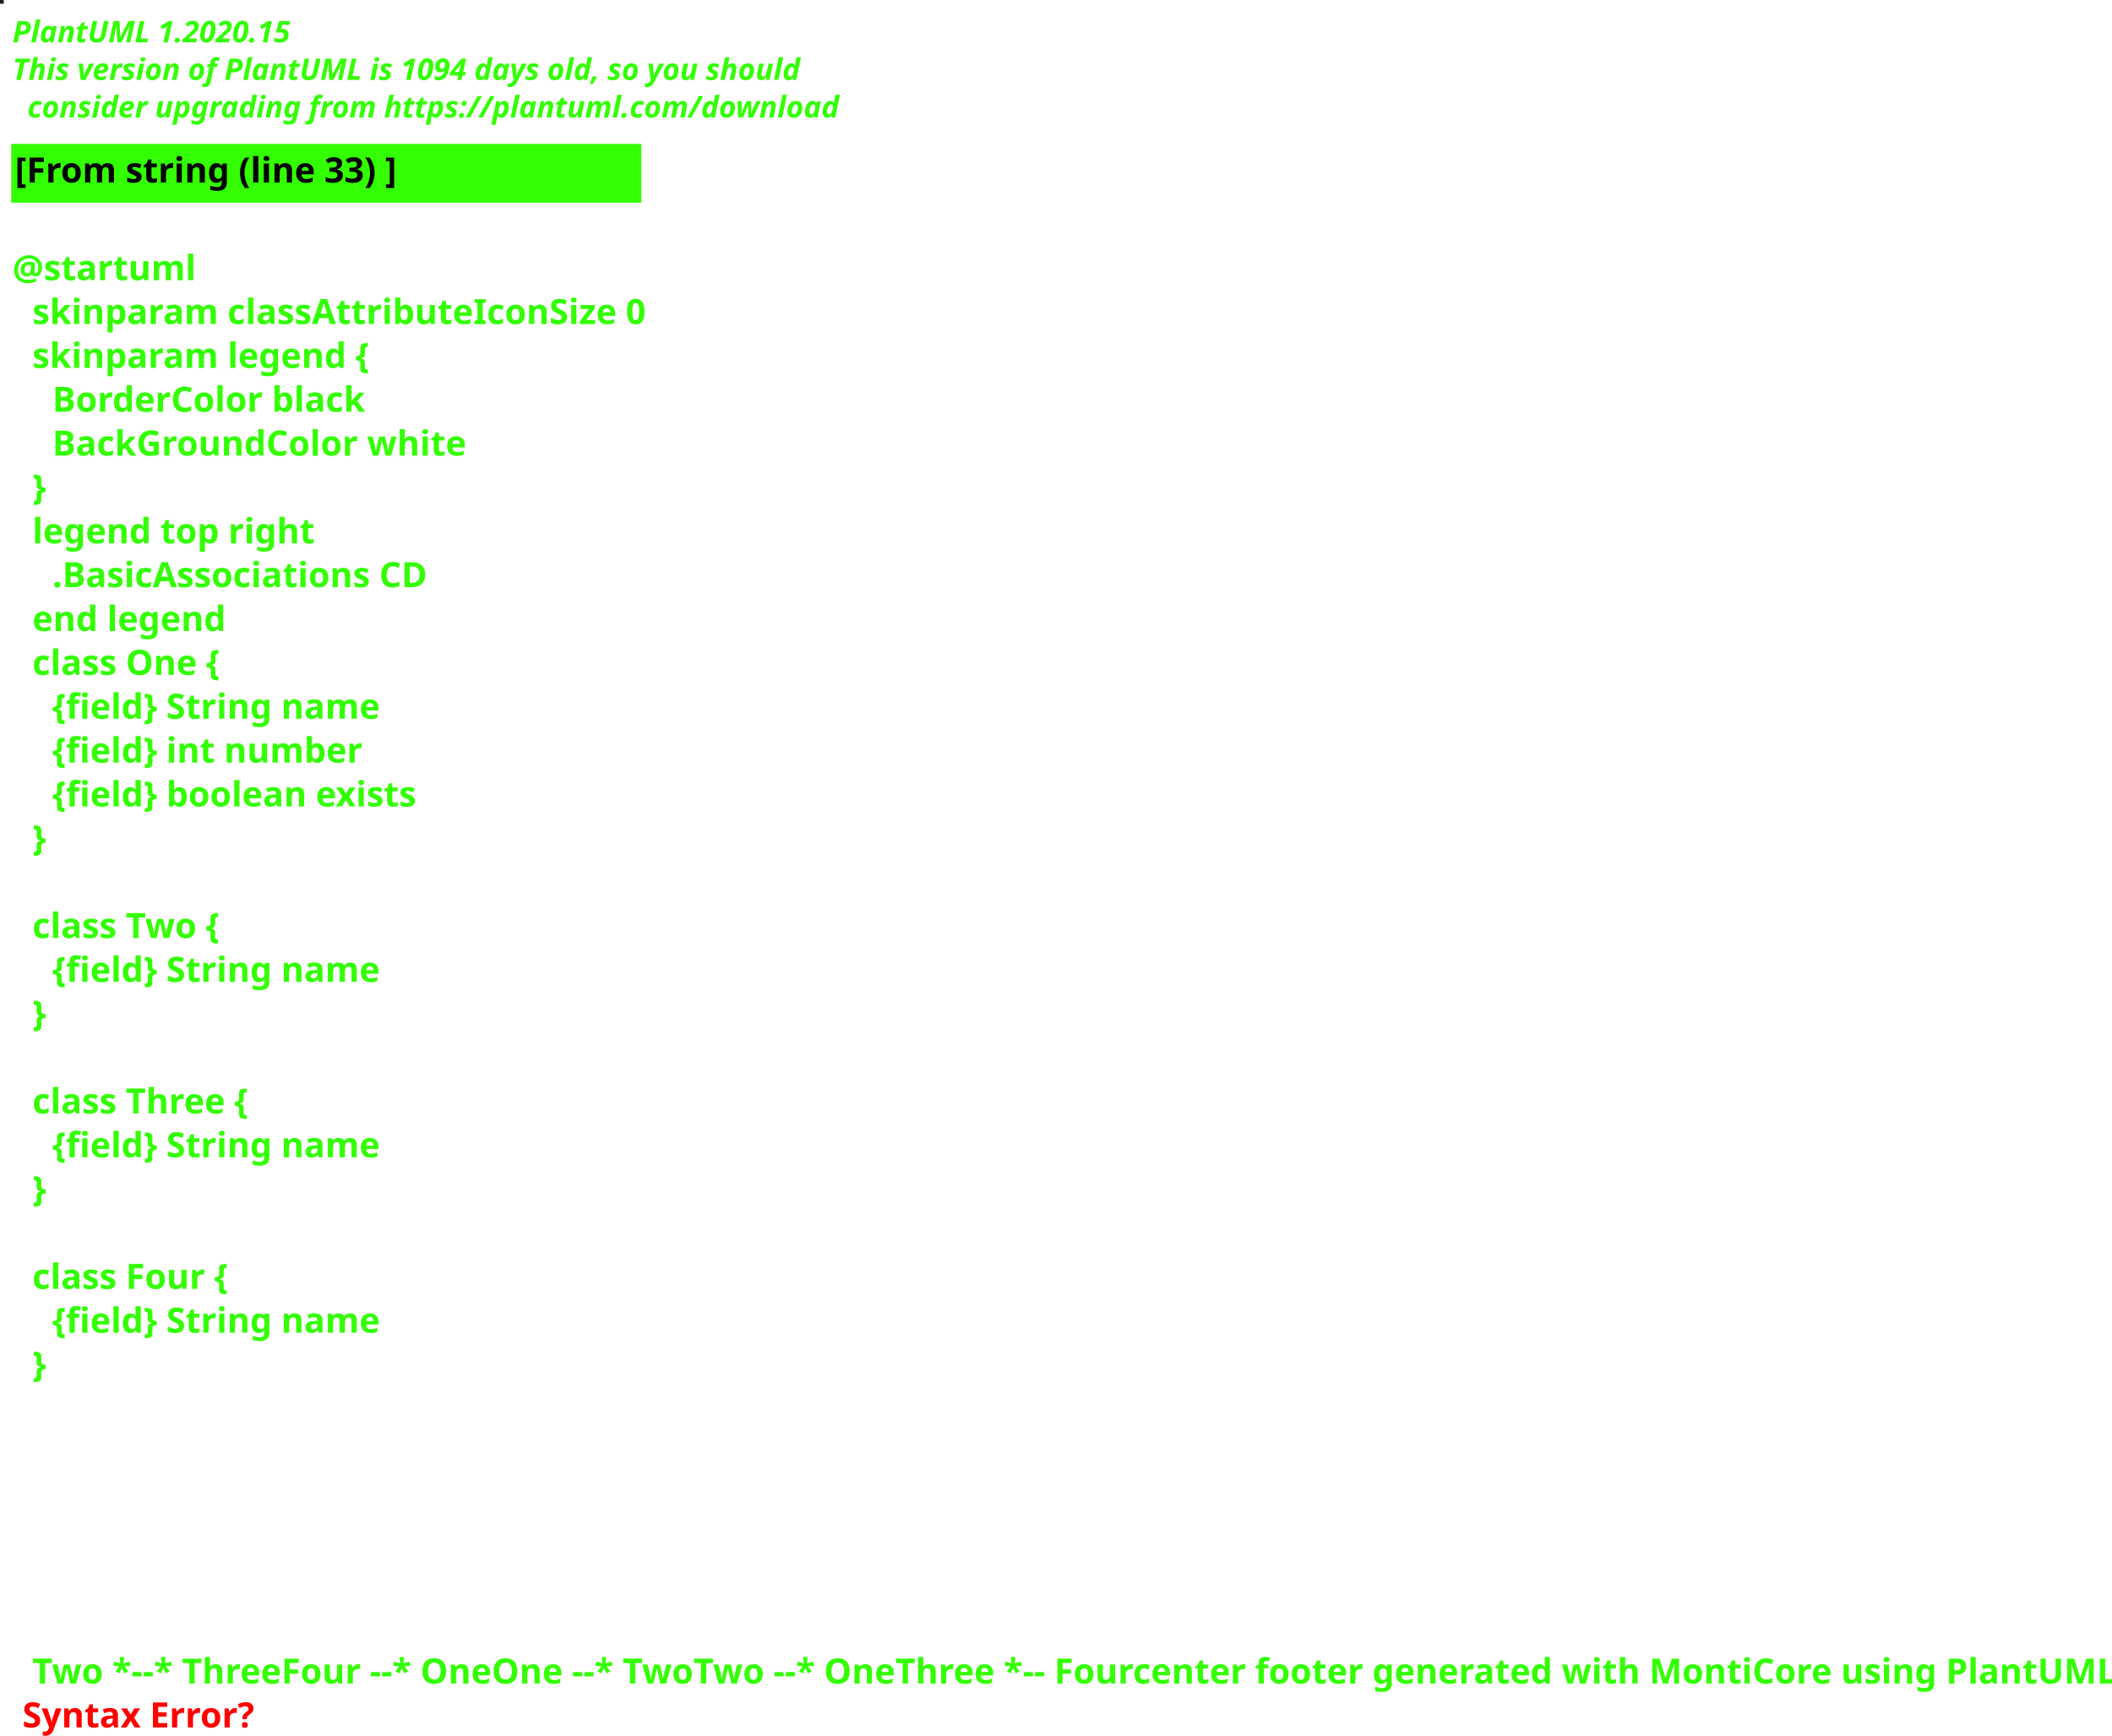
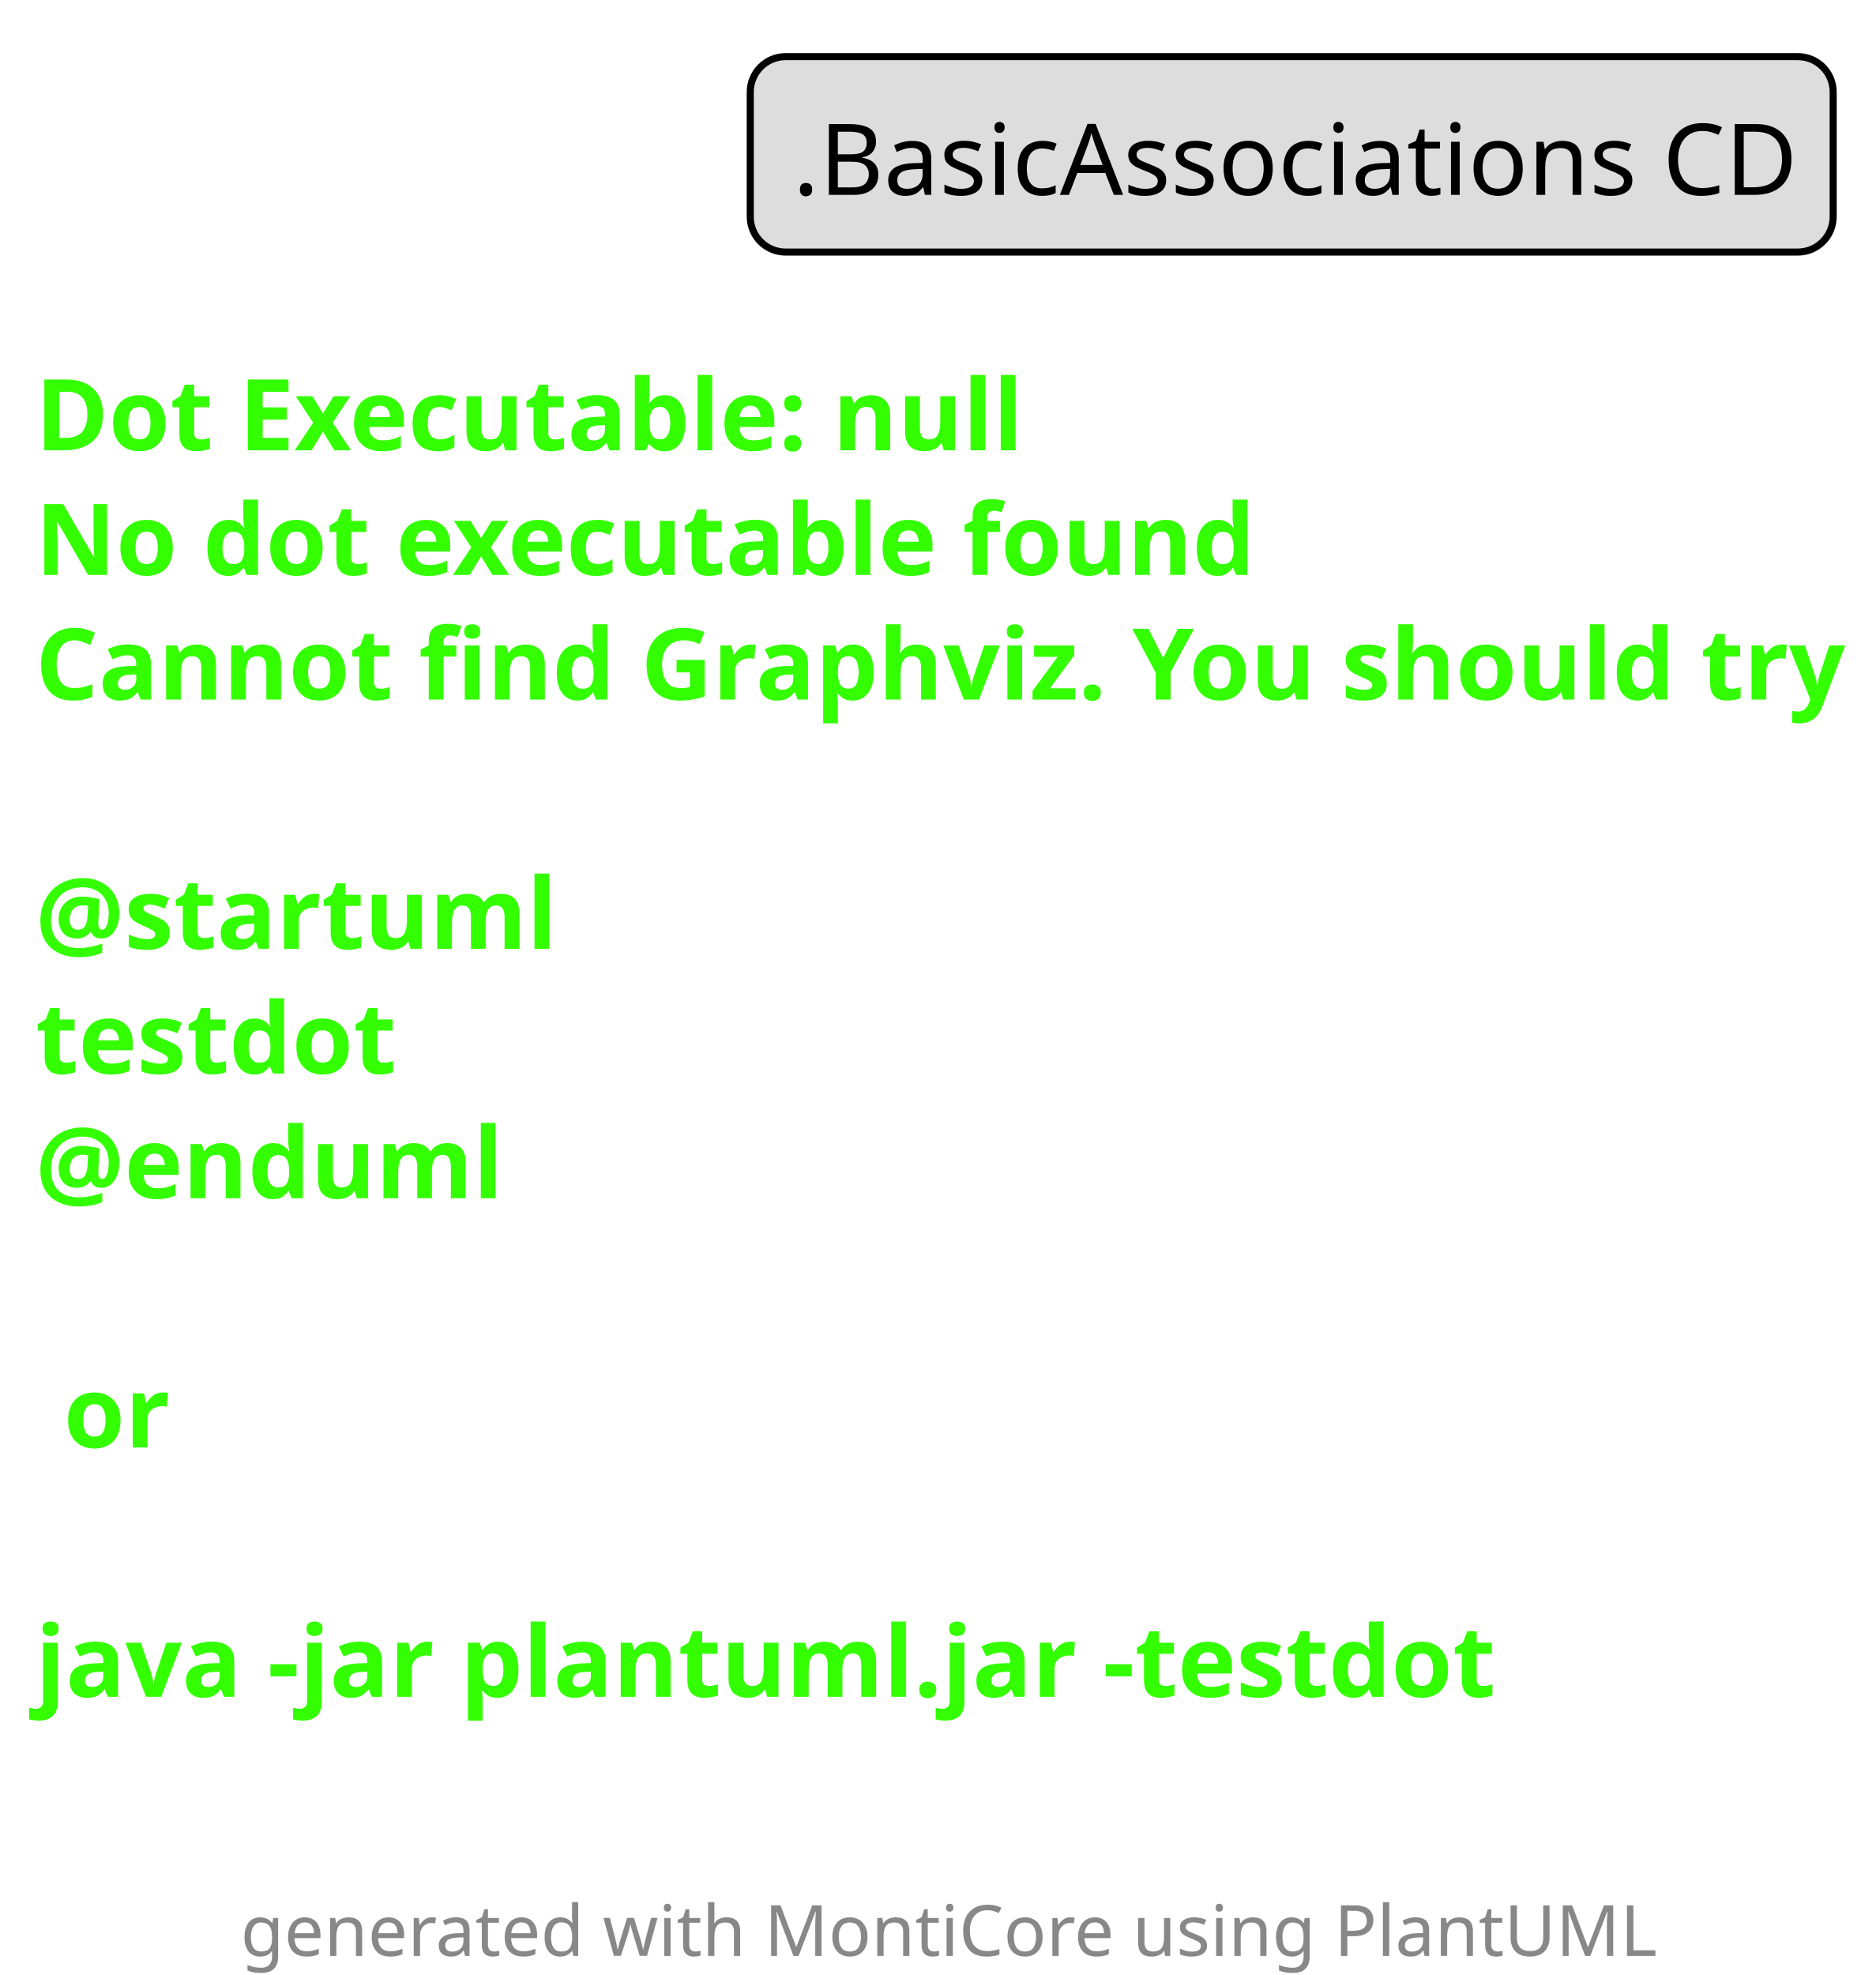
- <svg xmlns="http://www.w3.org/2000/svg" contentScriptType="application/ecmascript" contentStyleType="text/css" height="697px" preserveAspectRatio="none" style="width:848px;height:697px;background:#000000;" version="1.1" viewBox="0 0 848 697" width="848px" zoomAndPan="magnify">
+ <svg xmlns="http://www.w3.org/2000/svg" contentScriptType="application/ecmascript" contentStyleType="text/css" height="279px" preserveAspectRatio="none" style="width:265px;height:279px;background:#000000;" version="1.1" viewBox="0 0 265 279" width="265px" zoomAndPan="magnify">
  <defs />
  <g>
-     <rect fill="#1F1F13" height="1" style="stroke: #1F1F13; stroke-width: 1.0;" width="1" x="0" y="0" />
-     <text fill="#33FF02" font-family="sans-serif" font-size="12" font-style="italic" font-weight="bold" lengthAdjust="spacingAndGlyphs" textLength="114" x="5" y="17">PlantUML 1.2020.15</text>
-     <text fill="#33FF02" font-family="sans-serif" font-size="12" font-style="italic" font-weight="bold" lengthAdjust="spacingAndGlyphs" textLength="323" x="5" y="32.094">This version of PlantUML is 1094 days old, so you should</text>
-     <text fill="#33FF02" font-family="sans-serif" font-size="12" font-style="italic" font-weight="bold" lengthAdjust="spacingAndGlyphs" textLength="317" x="11" y="47.188">consider upgrading from https://plantuml.com/download</text>
-     <rect fill="#33FF02" height="22.609" style="stroke: #33FF02; stroke-width: 1.0;" width="252" x="5" y="58.281" />
-     <text fill="#000000" font-family="sans-serif" font-size="14" font-weight="bold" lengthAdjust="spacingAndGlyphs" textLength="155" x="6" y="73.281">[From string (line 33) ]</text>
-     <text fill="#33FF02" font-family="sans-serif" font-size="14" font-weight="bold" lengthAdjust="spacingAndGlyphs" textLength="0" x="9" y="94.891" />
-     <text fill="#33FF02" font-family="sans-serif" font-size="14" font-weight="bold" lengthAdjust="spacingAndGlyphs" textLength="71" x="5" y="112.5">@startuml</text>
-     <text fill="#33FF02" font-family="sans-serif" font-size="14" font-weight="bold" lengthAdjust="spacingAndGlyphs" textLength="244" x="13" y="130.109">skinparam classAttributeIconSize 0</text>
-     <text fill="#33FF02" font-family="sans-serif" font-size="14" font-weight="bold" lengthAdjust="spacingAndGlyphs" textLength="134" x="13" y="147.719">skinparam legend {</text>
-     <text fill="#33FF02" font-family="sans-serif" font-size="14" font-weight="bold" lengthAdjust="spacingAndGlyphs" textLength="128" x="21" y="165.328">BorderColor black</text>
-     <text fill="#33FF02" font-family="sans-serif" font-size="14" font-weight="bold" lengthAdjust="spacingAndGlyphs" textLength="167" x="21" y="182.938">BackGroundColor white</text>
-     <text fill="#33FF02" font-family="sans-serif" font-size="14" font-weight="bold" lengthAdjust="spacingAndGlyphs" textLength="5" x="13" y="200.547">}</text>
-     <text fill="#33FF02" font-family="sans-serif" font-size="14" font-weight="bold" lengthAdjust="spacingAndGlyphs" textLength="113" x="13" y="218.156">legend top right</text>
-     <text fill="#33FF02" font-family="sans-serif" font-size="14" font-weight="bold" lengthAdjust="spacingAndGlyphs" textLength="155" x="21" y="235.766">.BasicAssociations CD</text>
-     <text fill="#33FF02" font-family="sans-serif" font-size="14" font-weight="bold" lengthAdjust="spacingAndGlyphs" textLength="80" x="13" y="253.375">end legend</text>
-     <text fill="#33FF02" font-family="sans-serif" font-size="14" font-weight="bold" lengthAdjust="spacingAndGlyphs" textLength="78" x="13" y="270.984">class One {</text>
-     <text fill="#33FF02" font-family="sans-serif" font-size="14" font-weight="bold" lengthAdjust="spacingAndGlyphs" textLength="129" x="21" y="288.594">{field} String name</text>
-     <text fill="#33FF02" font-family="sans-serif" font-size="14" font-weight="bold" lengthAdjust="spacingAndGlyphs" textLength="121" x="21" y="306.203">{field} int number</text>
-     <text fill="#33FF02" font-family="sans-serif" font-size="14" font-weight="bold" lengthAdjust="spacingAndGlyphs" textLength="148" x="21" y="323.812">{field} boolean exists</text>
-     <text fill="#33FF02" font-family="sans-serif" font-size="14" font-weight="bold" lengthAdjust="spacingAndGlyphs" textLength="5" x="13" y="341.422">}</text>
-     <text fill="#33FF02" font-family="sans-serif" font-size="14" font-weight="bold" lengthAdjust="spacingAndGlyphs" textLength="0" x="9" y="359.031" />
-     <text fill="#33FF02" font-family="sans-serif" font-size="14" font-weight="bold" lengthAdjust="spacingAndGlyphs" textLength="77" x="13" y="376.641">class Two {</text>
-     <text fill="#33FF02" font-family="sans-serif" font-size="14" font-weight="bold" lengthAdjust="spacingAndGlyphs" textLength="129" x="21" y="394.25">{field} String name</text>
-     <text fill="#33FF02" font-family="sans-serif" font-size="14" font-weight="bold" lengthAdjust="spacingAndGlyphs" textLength="5" x="13" y="411.859">}</text>
-     <text fill="#33FF02" font-family="sans-serif" font-size="14" font-weight="bold" lengthAdjust="spacingAndGlyphs" textLength="0" x="9" y="429.469" />
-     <text fill="#33FF02" font-family="sans-serif" font-size="14" font-weight="bold" lengthAdjust="spacingAndGlyphs" textLength="90" x="13" y="447.078">class Three {</text>
-     <text fill="#33FF02" font-family="sans-serif" font-size="14" font-weight="bold" lengthAdjust="spacingAndGlyphs" textLength="129" x="21" y="464.688">{field} String name</text>
-     <text fill="#33FF02" font-family="sans-serif" font-size="14" font-weight="bold" lengthAdjust="spacingAndGlyphs" textLength="5" x="13" y="482.297">}</text>
-     <text fill="#33FF02" font-family="sans-serif" font-size="14" font-weight="bold" lengthAdjust="spacingAndGlyphs" textLength="0" x="9" y="499.906" />
-     <text fill="#33FF02" font-family="sans-serif" font-size="14" font-weight="bold" lengthAdjust="spacingAndGlyphs" textLength="82" x="13" y="517.516">class Four {</text>
-     <text fill="#33FF02" font-family="sans-serif" font-size="14" font-weight="bold" lengthAdjust="spacingAndGlyphs" textLength="129" x="21" y="535.125">{field} String name</text>
-     <text fill="#33FF02" font-family="sans-serif" font-size="14" font-weight="bold" lengthAdjust="spacingAndGlyphs" textLength="5" x="13" y="552.734">}</text>
-     <text fill="#33FF02" font-family="sans-serif" font-size="14" font-weight="bold" lengthAdjust="spacingAndGlyphs" textLength="0" x="9" y="570.344" />
-     <text fill="#33FF02" font-family="sans-serif" font-size="14" font-weight="bold" lengthAdjust="spacingAndGlyphs" textLength="0" x="9" y="587.953" />
-     <text fill="#33FF02" font-family="sans-serif" font-size="14" font-weight="bold" lengthAdjust="spacingAndGlyphs" textLength="0" x="9" y="605.562" />
-     <text fill="#33FF02" font-family="sans-serif" font-size="14" font-weight="bold" lengthAdjust="spacingAndGlyphs" textLength="0" x="9" y="623.172" />
-     <text fill="#33FF02" font-family="sans-serif" font-size="14" font-weight="bold" lengthAdjust="spacingAndGlyphs" textLength="0" x="9" y="640.781" />
-     <text fill="#33FF02" font-family="sans-serif" font-size="14" font-weight="bold" lengthAdjust="spacingAndGlyphs" textLength="0" x="9" y="658.391" />
-     <text fill="#33FF02" font-family="sans-serif" font-size="14" font-weight="bold" lengthAdjust="spacingAndGlyphs" textLength="833" x="13" y="676">Two *--* ThreeFour --* OneOne --* TwoTwo --* OneThree *-- Fourcenter footer generated with MontiCore using PlantUML</text>
-     <text fill="#FF0000" font-family="sans-serif" font-size="14" font-weight="bold" lengthAdjust="spacingAndGlyphs" textLength="95" x="9" y="693.609">Syntax Error?</text>
+     <rect fill="#DDDDDD" height="27.609" rx="5" ry="5" style="stroke: #000000; stroke-width: 1.0;" width="153" x="106" y="8" />
+     <text fill="#000000" font-family="sans-serif" font-size="14" lengthAdjust="spacingAndGlyphs" textLength="141" x="112" y="27.533">.BasicAssociations CD</text>
+     <text fill="#33FF02" font-family="sans-serif" font-size="14" font-weight="bold" lengthAdjust="spacingAndGlyphs" textLength="140" x="5" y="63.609">Dot Executable: null</text>
+     <text fill="#33FF02" font-family="sans-serif" font-size="14" font-weight="bold" lengthAdjust="spacingAndGlyphs" textLength="173" x="5" y="81.219">No dot executable found</text>
+     <text fill="#33FF02" font-family="sans-serif" font-size="14" font-weight="bold" lengthAdjust="spacingAndGlyphs" textLength="258" x="5" y="98.828">Cannot find Graphviz. You should try</text>
+     <text fill="#33FF02" font-family="sans-serif" font-size="14" font-weight="bold" lengthAdjust="spacingAndGlyphs" textLength="0" x="9" y="116.438" />
+     <text fill="#33FF02" font-family="sans-serif" font-size="14" font-weight="bold" lengthAdjust="spacingAndGlyphs" textLength="71" x="5" y="134.047">@startuml</text>
+     <text fill="#33FF02" font-family="sans-serif" font-size="14" font-weight="bold" lengthAdjust="spacingAndGlyphs" textLength="50" x="5" y="151.656">testdot</text>
+     <text fill="#33FF02" font-family="sans-serif" font-size="14" font-weight="bold" lengthAdjust="spacingAndGlyphs" textLength="66" x="5" y="169.266">@enduml</text>
+     <text fill="#33FF02" font-family="sans-serif" font-size="14" font-weight="bold" lengthAdjust="spacingAndGlyphs" textLength="0" x="9" y="186.875" />
+     <text fill="#33FF02" font-family="sans-serif" font-size="14" font-weight="bold" lengthAdjust="spacingAndGlyphs" textLength="15" x="9" y="204.484">or</text>
+     <text fill="#33FF02" font-family="sans-serif" font-size="14" font-weight="bold" lengthAdjust="spacingAndGlyphs" textLength="0" x="9" y="222.094" />
+     <text fill="#33FF02" font-family="sans-serif" font-size="14" font-weight="bold" lengthAdjust="spacingAndGlyphs" textLength="201" x="5" y="239.703">java -jar plantuml.jar -testdot</text>
+     <text fill="#33FF02" font-family="sans-serif" font-size="14" font-weight="bold" lengthAdjust="spacingAndGlyphs" textLength="0" x="9" y="257.312" />
+     <text fill="#888888" font-family="sans-serif" font-size="10" lengthAdjust="spacingAndGlyphs" textLength="200" x="34" y="276.303">generated with MontiCore using PlantUML</text>
  </g>
</svg>
